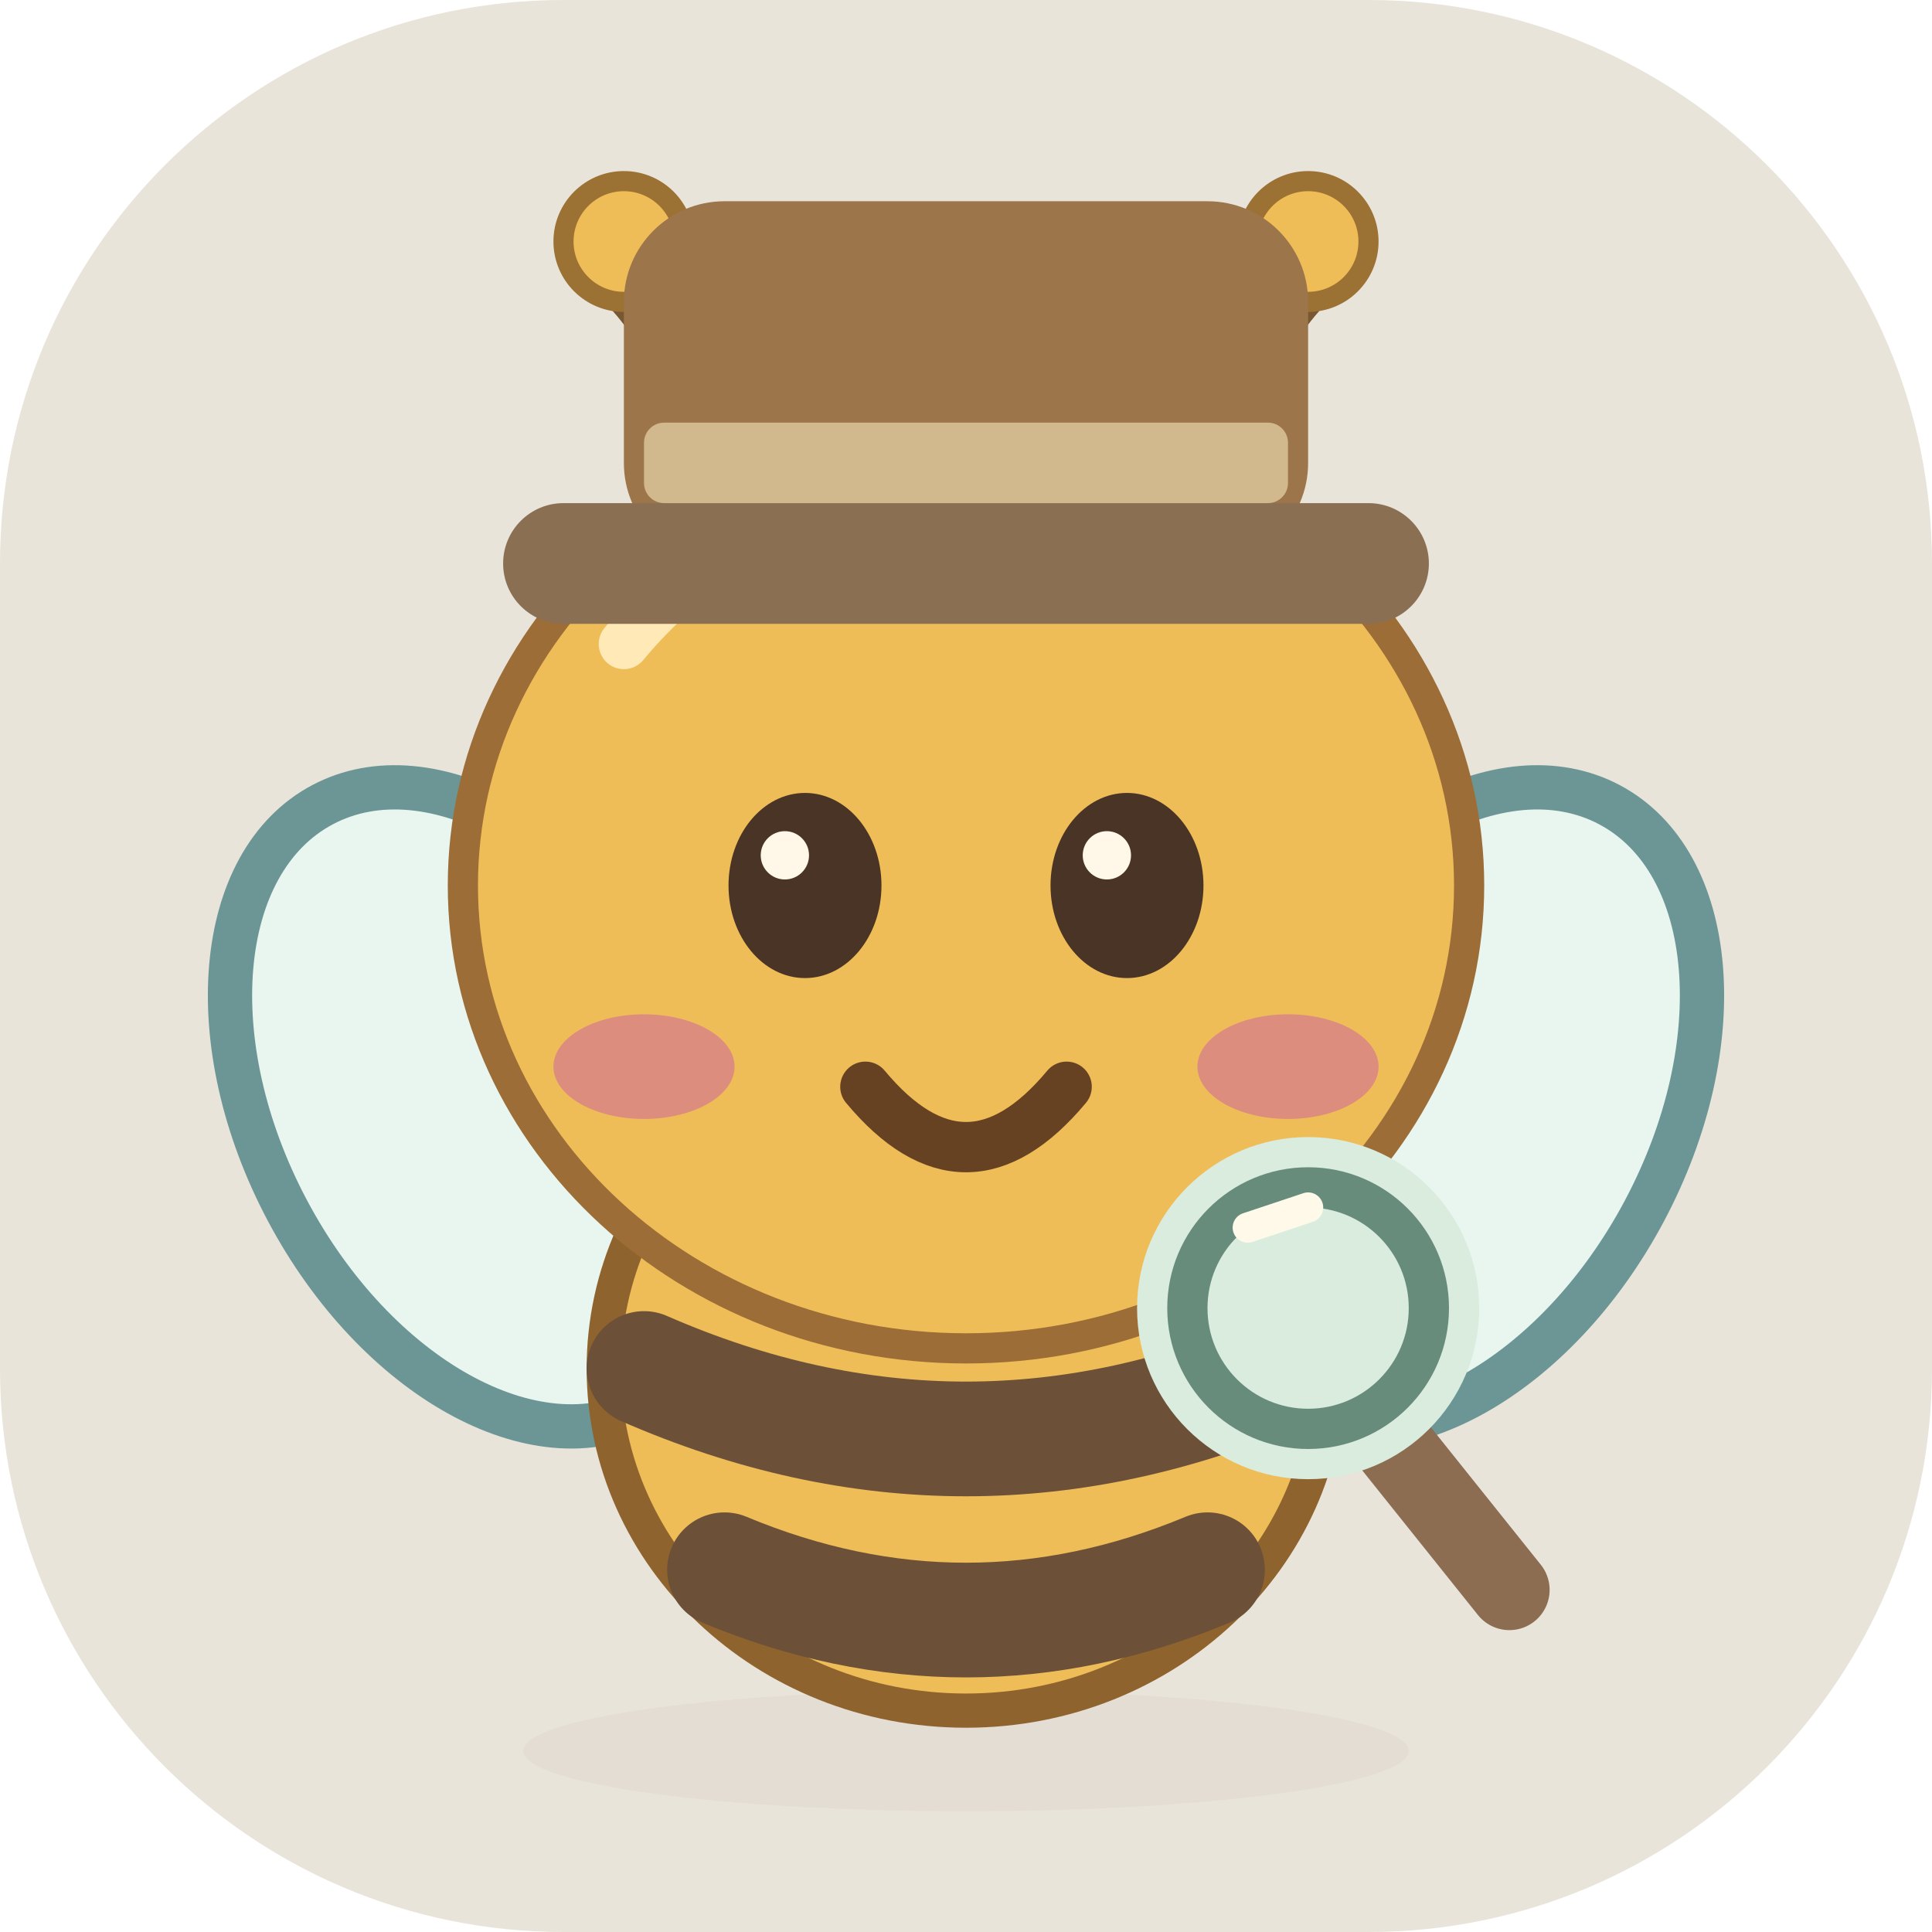
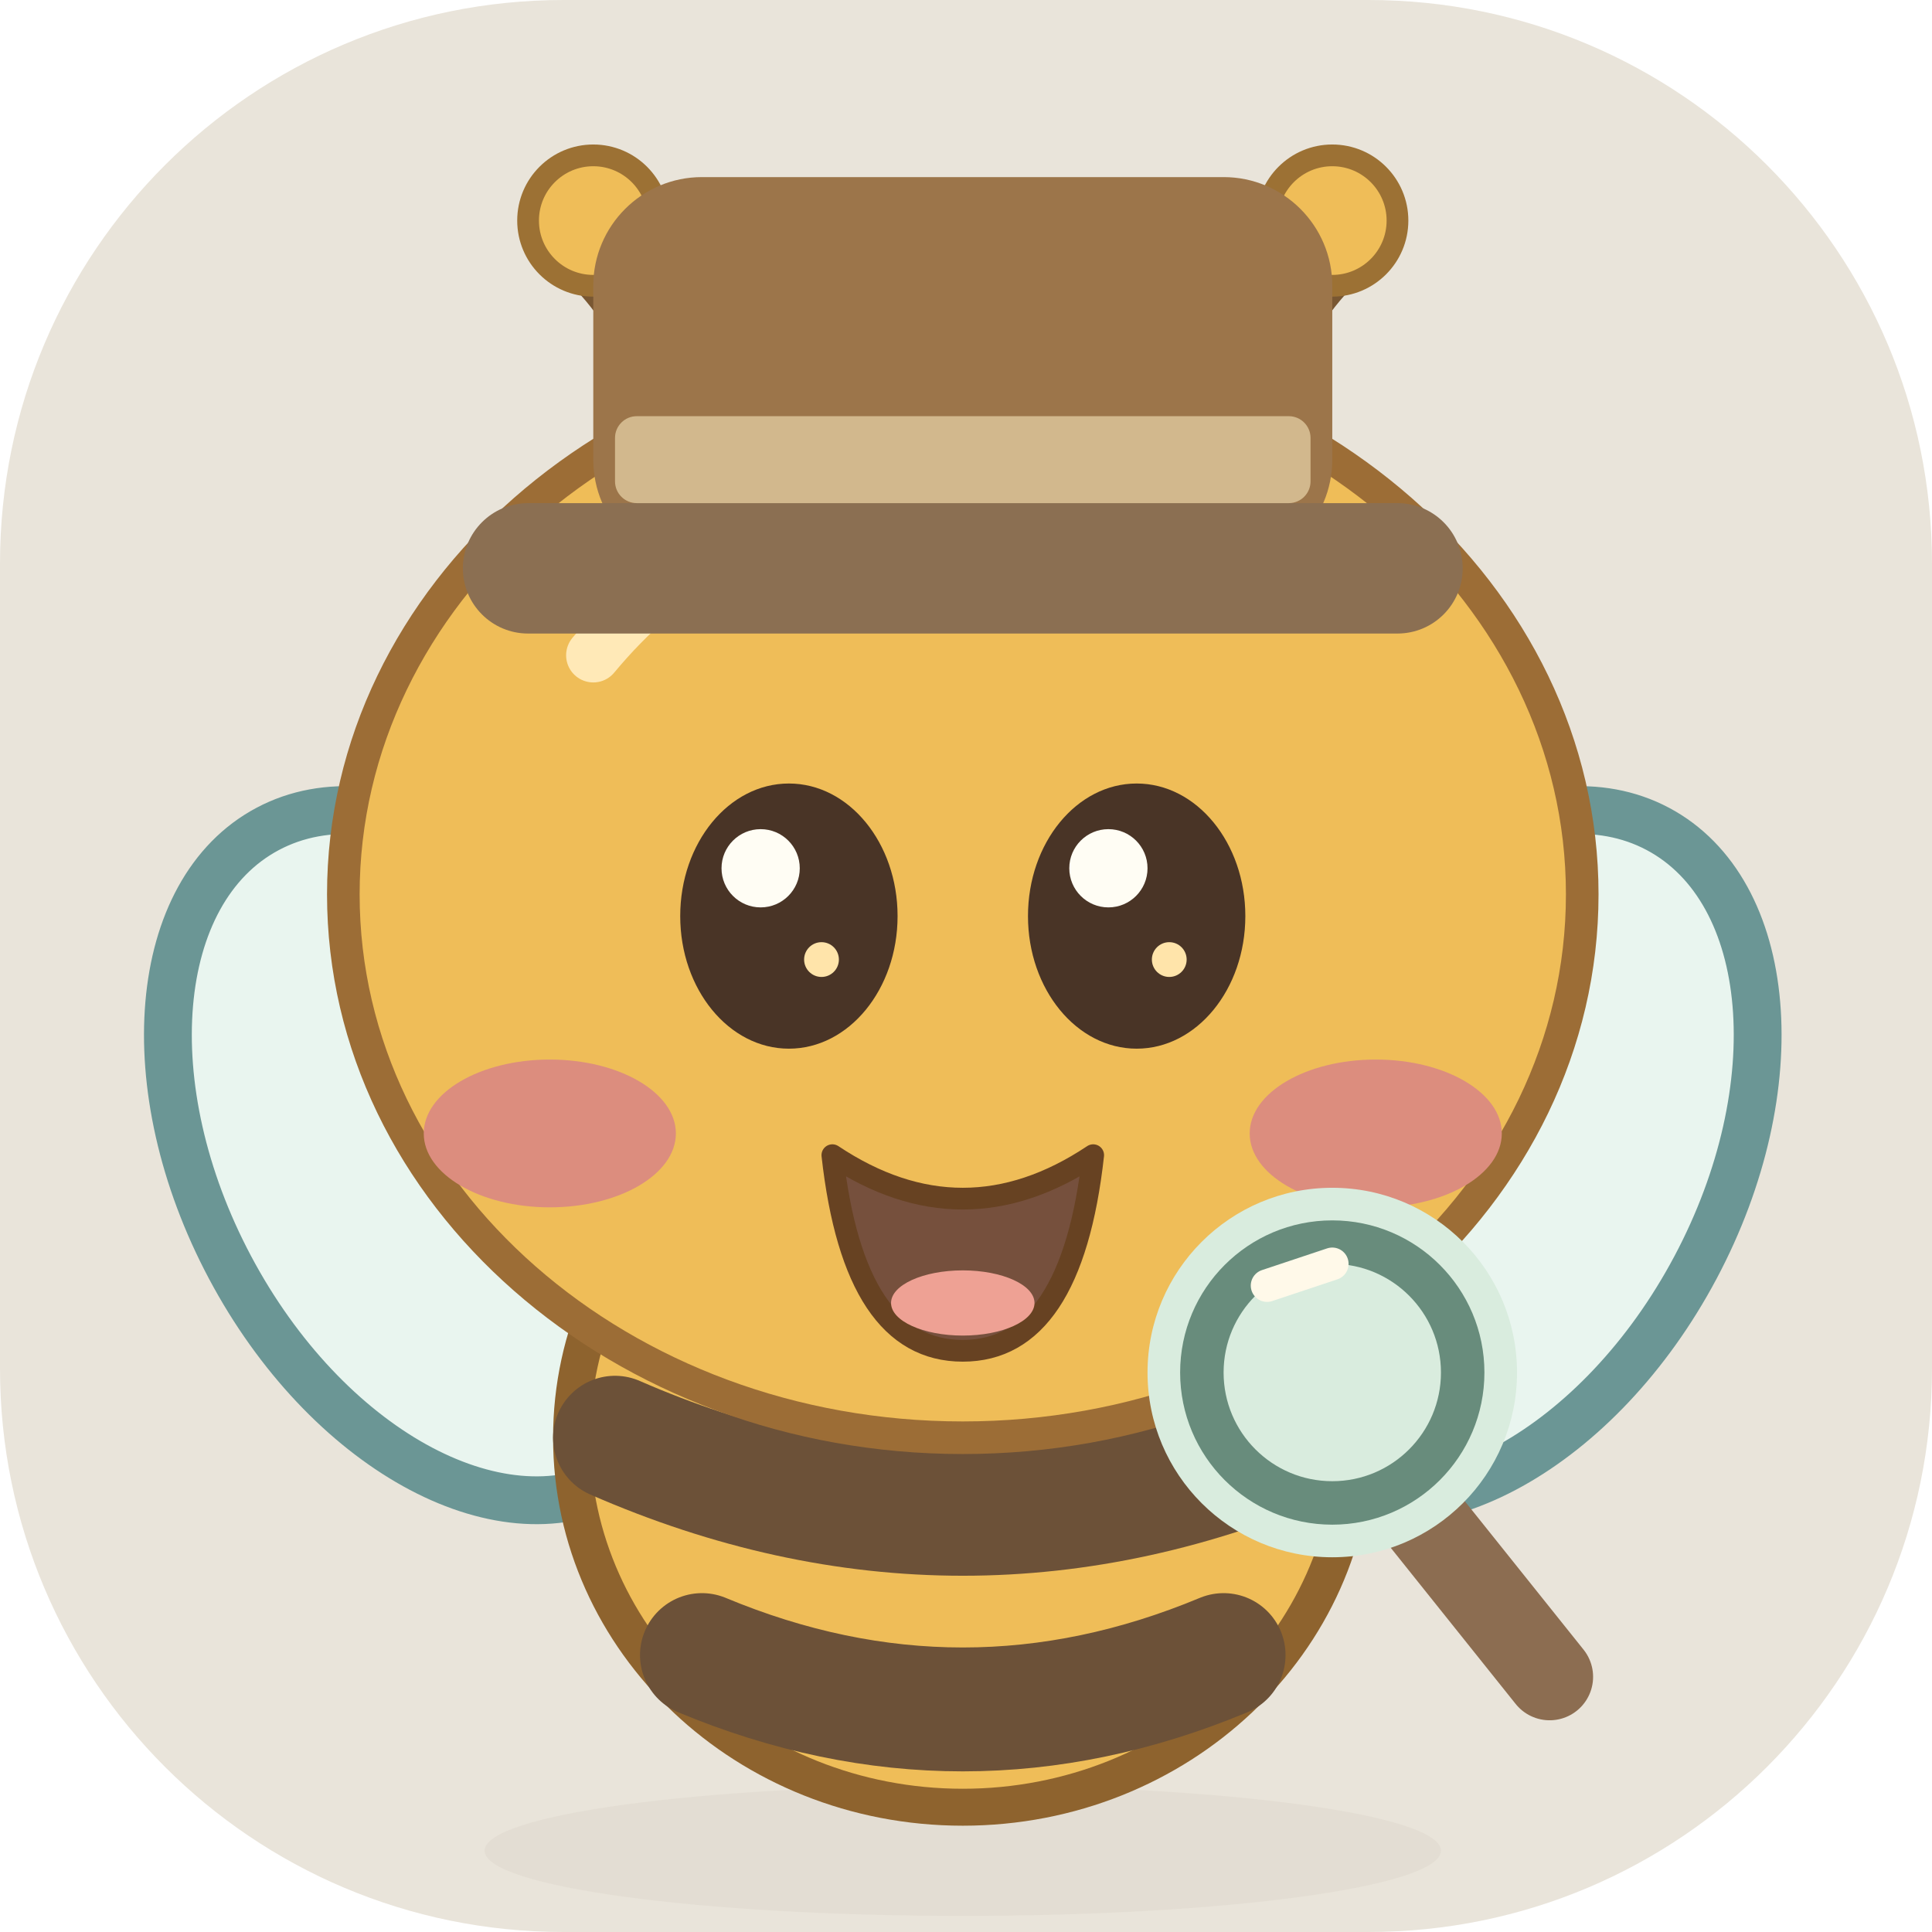
<svg xmlns="http://www.w3.org/2000/svg" viewBox="0 0 96 96">
  <rect x="0" y="0" width="96" height="96" rx="28" fill="#e9e4da" />
-   <ellipse cx="48" cy="87" rx="22" ry="3" fill="#6b58420c" stroke="none" stroke-width="1.7" />
-   <ellipse cx="24" cy="55" rx="11" ry="17" transform="rotate(-28 24 55)" fill="#e9f5ef" stroke="#6b9695" stroke-width="2.2" />
-   <ellipse cx="72" cy="55" rx="11" ry="17" transform="rotate(28 72 55)" fill="#e9f5ef" stroke="#6b9695" stroke-width="2.2" />
-   <ellipse cx="48" cy="68" rx="18" ry="17" fill="#efbd58" stroke="#8e632e" stroke-width="1.7" />
-   <path d="M32 68q16 7 32 0m-28 10q12 5 24 0" fill="none" stroke="#6c5138" stroke-width="5.7" stroke-linecap="round" stroke-linejoin="round" />
-   <path d="M37 28q-2-10-6-14m28 14q2-10 6-14" fill="none" stroke="#795732" stroke-width="2.8" stroke-linecap="round" stroke-linejoin="round" />
-   <ellipse cx="31" cy="12" rx="3" ry="3" fill="#efbd58" stroke="#9c7134" stroke-width="1" />
-   <ellipse cx="65" cy="12" rx="3" ry="3" fill="#efbd58" stroke="#9c7134" stroke-width="1" />
-   <ellipse cx="48" cy="44" rx="25" ry="23" fill="#efbd58" stroke="#9c6d36" stroke-width="1.5" />
-   <path d="M31 32q5-6 11-6" fill="none" stroke="#ffe9b7" stroke-width="2.5" stroke-linecap="round" stroke-linejoin="round" />
-   <ellipse cx="40" cy="44" rx="3.8" ry="4.6" fill="#493426" stroke="none" stroke-width="1.7" />
-   <ellipse cx="39" cy="42.5" rx="1.2" ry="1.2" fill="#fff8e8" stroke="none" stroke-width="1.7" />
-   <ellipse cx="56" cy="44" rx="3.8" ry="4.6" fill="#493426" stroke="none" stroke-width="1.7" />
-   <ellipse cx="55" cy="42.5" rx="1.2" ry="1.2" fill="#fff8e8" stroke="none" stroke-width="1.7" />
-   <ellipse cx="32" cy="53" rx="4.5" ry="2.6" fill="#dc8d7e" stroke="none" stroke-width="1.7" />
-   <ellipse cx="64" cy="53" rx="4.5" ry="2.6" fill="#dc8d7e" stroke="none" stroke-width="1.7" />
-   <path d="M43 54q5 6 10 0" fill="none" stroke="#674222" stroke-width="2.5" stroke-linecap="round" stroke-linejoin="round" />
-   <rect x="31" y="10" width="34" height="18" rx="5" fill="#9c754a" />
-   <rect x="25" y="25" width="46" height="6" rx="3" fill="#8b6f52" />
-   <rect x="32" y="21" width="32" height="4" rx="1" fill="#d2b88d" />
-   <path d="m67 69 8 10" fill="none" stroke="#8c6d51" stroke-width="4" stroke-linecap="round" stroke-linejoin="round" />
-   <ellipse cx="65" cy="65" rx="8.5" ry="8.5" fill="#d9ecde" stroke="none" stroke-width="1.7" />
-   <path d="M59 65a6 6 0 1 0 12 0 6 6 0 1 0-12 0" fill="none" stroke="#688c7c" stroke-width="2" stroke-linecap="round" stroke-linejoin="round" />
-   <path d="m62 61 3-1" fill="none" stroke="#fff9e9" stroke-width="1.5" stroke-linecap="round" stroke-linejoin="round" />
+   <g transform="translate(-4 -2) scale(1.08)">
+     <ellipse cx="48" cy="87" rx="22" ry="3" fill="#6b58420c" stroke="none" stroke-width="1.7" />
+     <ellipse cx="24" cy="55" rx="11" ry="17" transform="rotate(-28 24 55)" fill="#e9f5ef" stroke="#6b9695" stroke-width="2.2" />
+     <ellipse cx="72" cy="55" rx="11" ry="17" transform="rotate(28 72 55)" fill="#e9f5ef" stroke="#6b9695" stroke-width="2.2" />
+     <ellipse cx="48" cy="68" rx="18" ry="17" fill="#efbd58" stroke="#8e632e" stroke-width="1.7" />
+     <path d="M32 68q16 7 32 0m-28 10q12 5 24 0" fill="none" stroke="#6c5138" stroke-width="5.7" stroke-linecap="round" stroke-linejoin="round" />
+     <path d="M37 28q-2-10-6-14m28 14q2-10 6-14" fill="none" stroke="#795732" stroke-width="2.8" stroke-linecap="round" stroke-linejoin="round" />
+     <ellipse cx="31" cy="12" rx="3" ry="3" fill="#efbd58" stroke="#9c7134" stroke-width="1" />
+     <ellipse cx="65" cy="12" rx="3" ry="3" fill="#efbd58" stroke="#9c7134" stroke-width="1" />
+     <ellipse cx="48" cy="43" rx="28.5" ry="25" fill="#efbd58" stroke="#9c6d36" stroke-width="1.5" />
+     <path d="M31 32q5-6 11-6" fill="none" stroke="#ffe9b7" stroke-width="2.5" stroke-linecap="round" stroke-linejoin="round" />
+     <ellipse cx="40" cy="44" rx="5" ry="6.1" fill="#493426" stroke="none" stroke-width="1.7" />
+     <ellipse cx="38.7" cy="41.8" rx="1.8" ry="1.8" fill="#fffdf4" stroke="none" stroke-width="1.7" />
+     <ellipse cx="41.5" cy="46" rx="0.8" ry="0.8" fill="#ffe4aa" stroke="none" stroke-width="1.7" />
+     <ellipse cx="56" cy="44" rx="5" ry="6.1" fill="#493426" stroke="none" stroke-width="1.7" />
+     <ellipse cx="54.7" cy="41.8" rx="1.8" ry="1.8" fill="#fffdf4" stroke="none" stroke-width="1.7" />
+     <ellipse cx="57.5" cy="46" rx="0.8" ry="0.8" fill="#ffe4aa" stroke="none" stroke-width="1.7" />
+     <ellipse cx="29" cy="54" rx="5.8" ry="3.4" fill="#dc8d7e" stroke="none" stroke-width="1.7" />
+     <ellipse cx="67" cy="54" rx="5.8" ry="3.4" fill="#dc8d7e" stroke="none" stroke-width="1.7" />
+     <path d="M42 55q6 4 12 0-1 9-6 9t-6-9Z" fill="#76503d" stroke="#674222" stroke-width="1" stroke-linecap="round" stroke-linejoin="round" />
+     <ellipse cx="48" cy="61.8" rx="3.3" ry="1.5" fill="#eea194" stroke="none" stroke-width="1.7" />
+     <rect x="31" y="10" width="34" height="18" rx="5" fill="#9c754a" />
+     <rect x="25" y="25" width="46" height="6" rx="3" fill="#8b6f52" />
+     <rect x="32" y="21" width="32" height="4" rx="1" fill="#d2b88d" />
+     <path d="m67 69 8 10" fill="none" stroke="#8c6d51" stroke-width="4" stroke-linecap="round" stroke-linejoin="round" />
+     <ellipse cx="65" cy="65" rx="8.5" ry="8.5" fill="#d9ecde" stroke="none" stroke-width="1.7" />
+     <path d="M59 65a6 6 0 1 0 12 0 6 6 0 1 0-12 0" fill="none" stroke="#688c7c" stroke-width="2" stroke-linecap="round" stroke-linejoin="round" />
+     <path d="m62 61 3-1" fill="none" stroke="#fff9e9" stroke-width="1.5" stroke-linecap="round" stroke-linejoin="round" />
+   </g>
</svg>
